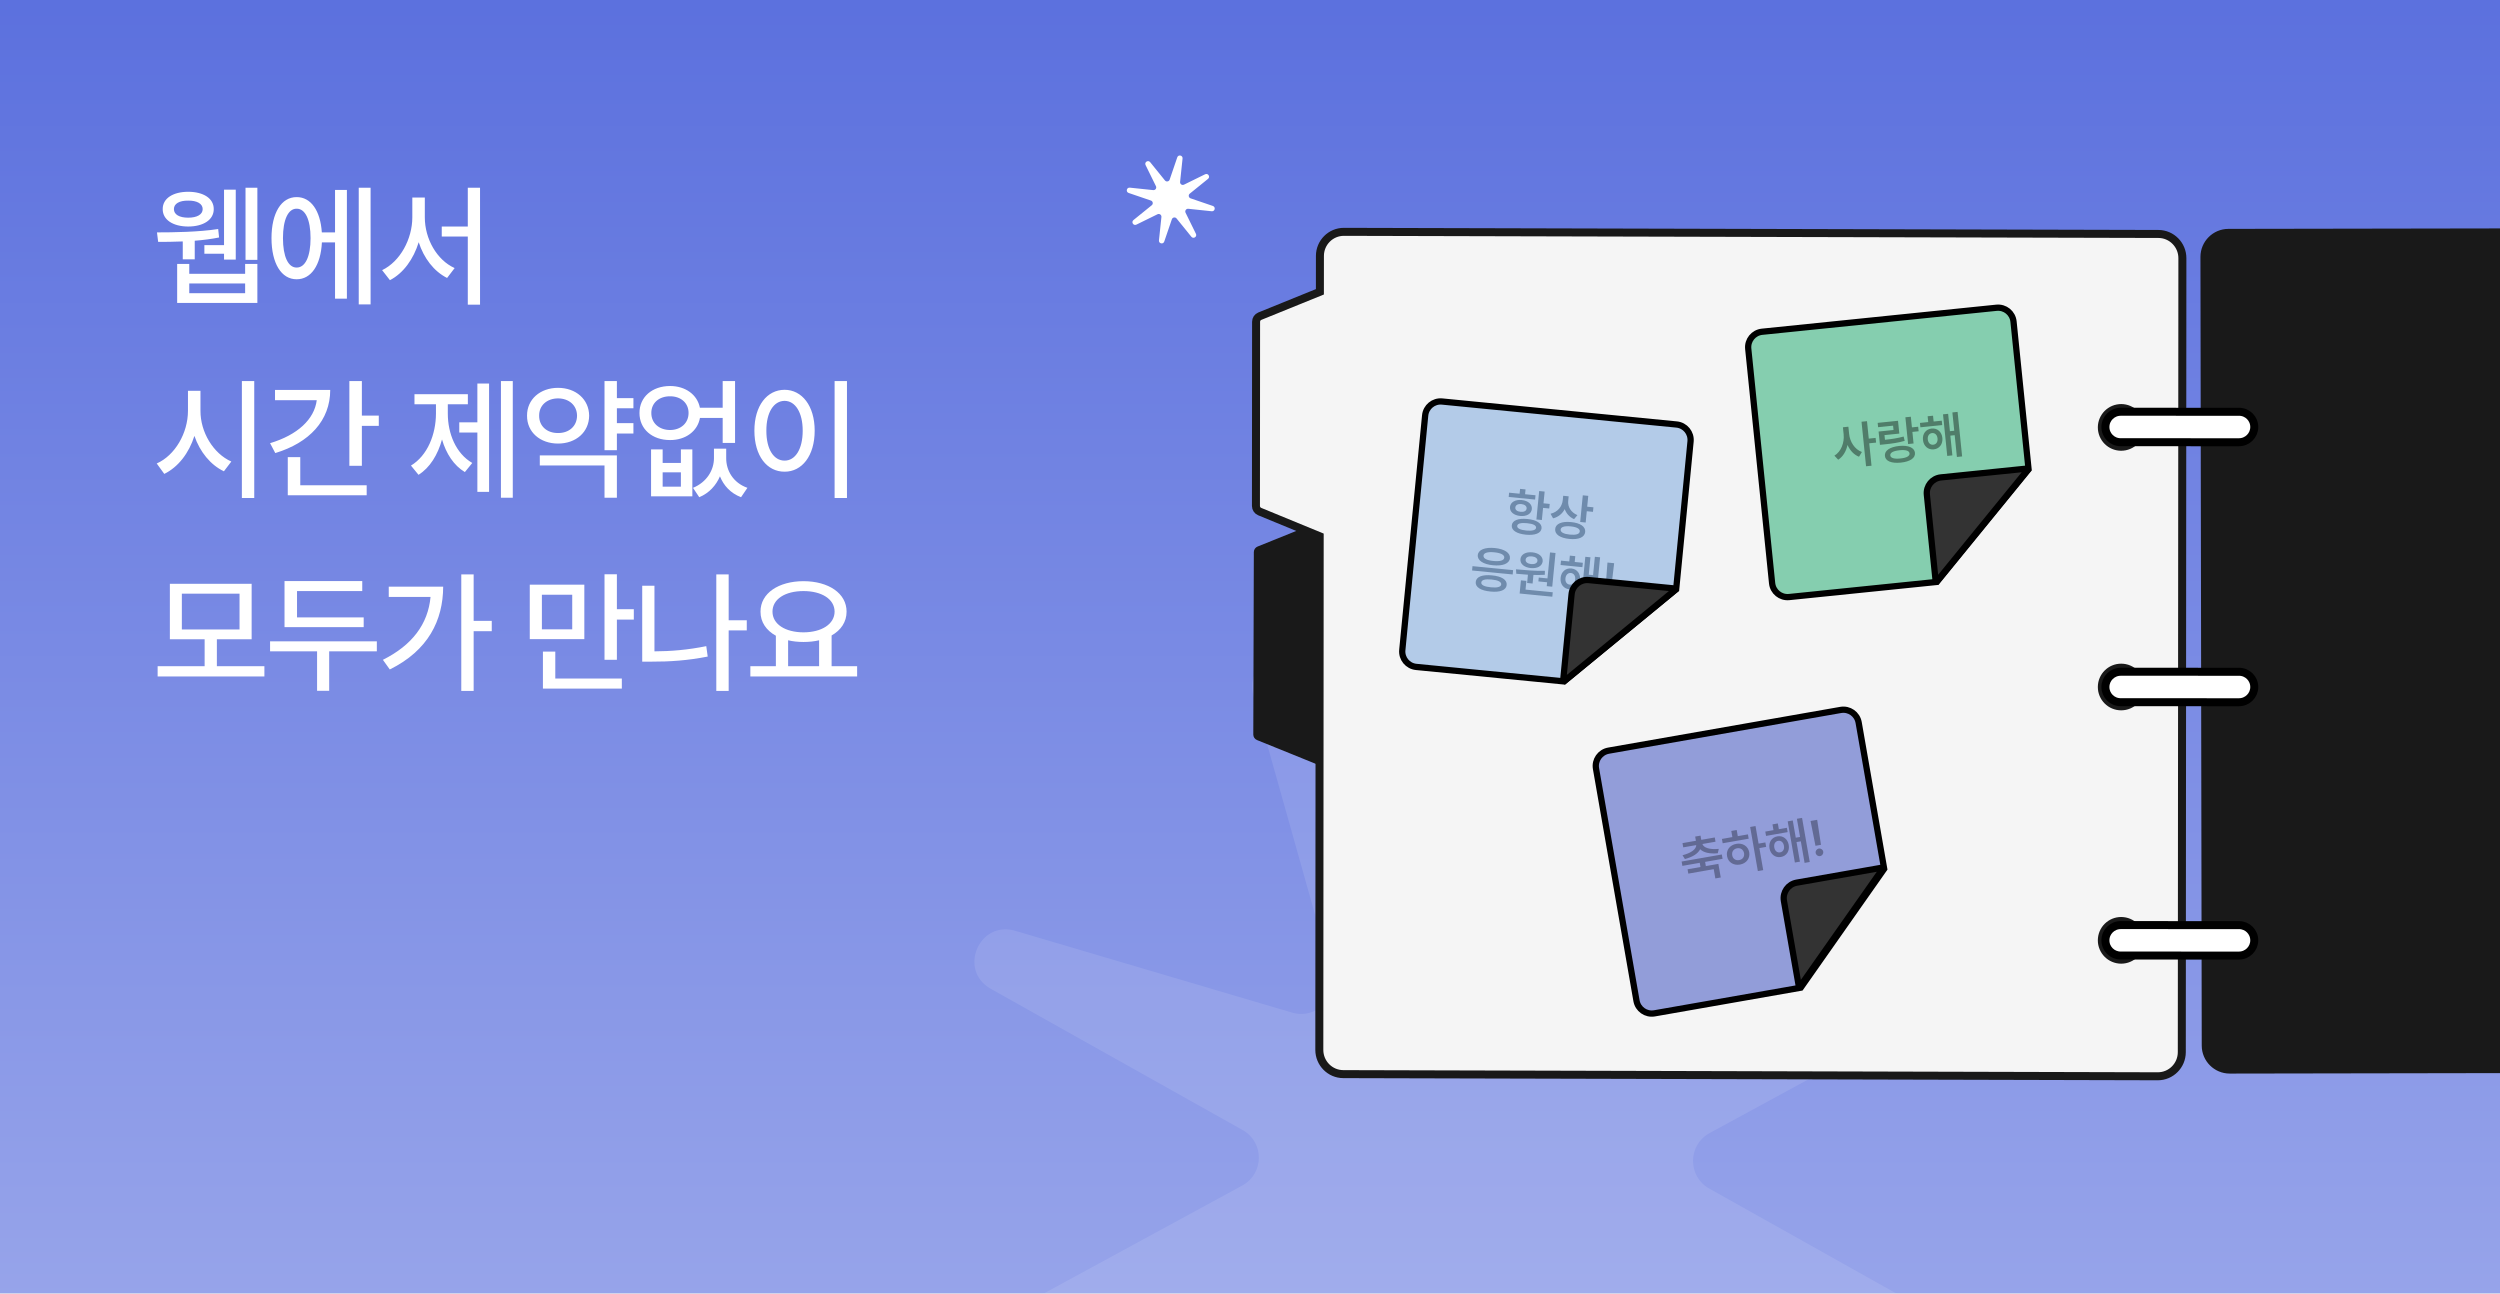
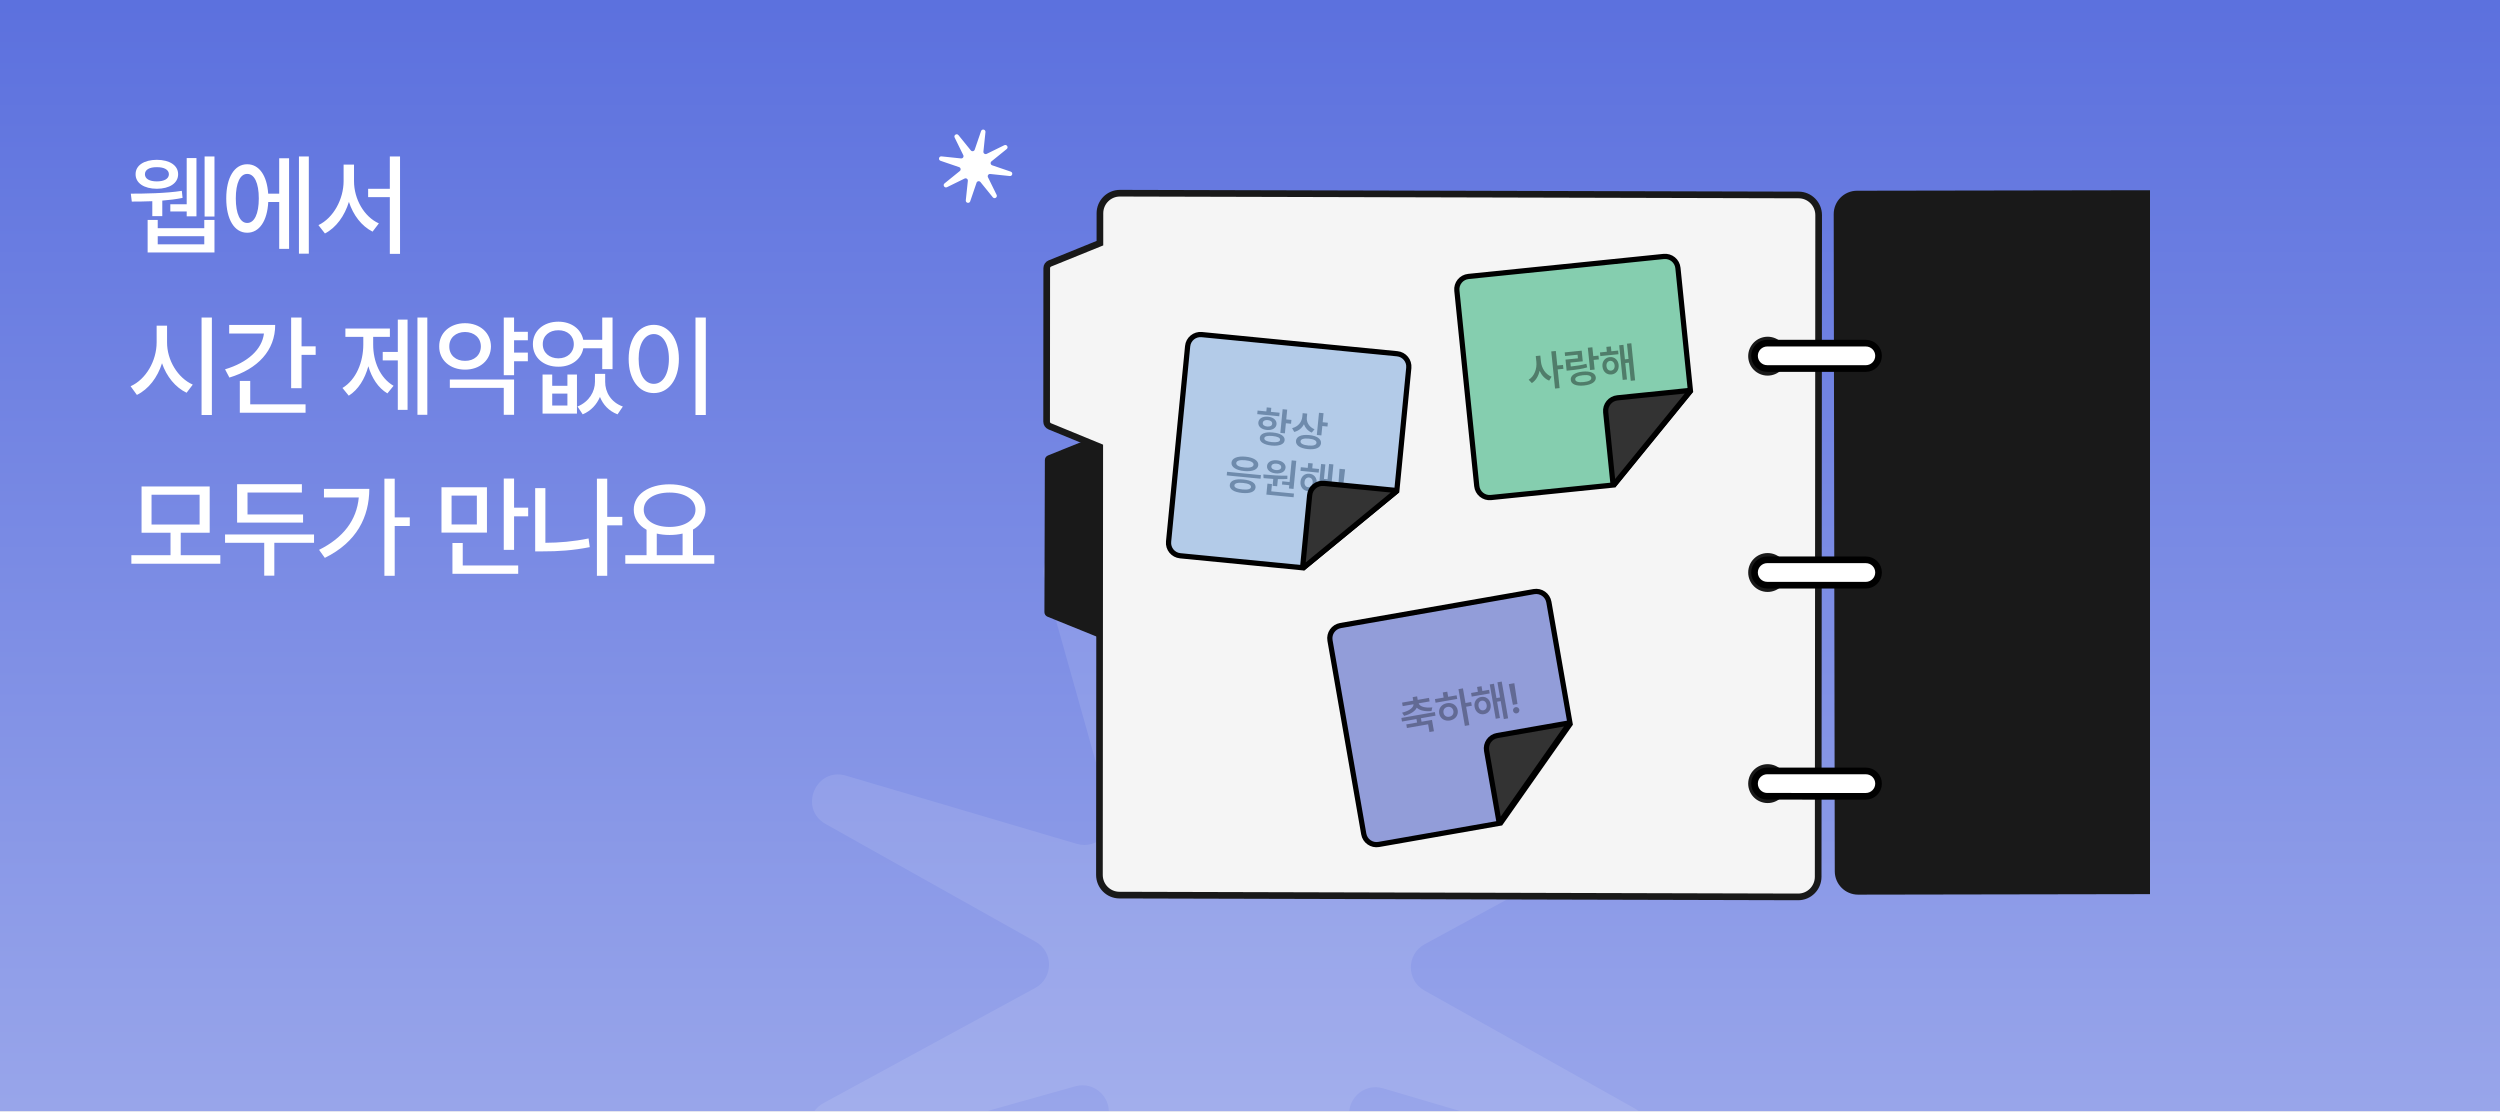
- <svg xmlns="http://www.w3.org/2000/svg" width="375" height="194" viewBox="0 0 375 194" fill="none">
+ <svg xmlns="http://www.w3.org/2000/svg" width="450" height="200" viewBox="0 0 450 200" fill="none">
  <g clip-path="url(#clip0_5367_2380)">
-     <mask id="mask0_5367_2380" style="mask-type:alpha" maskUnits="userSpaceOnUse" x="0" y="0" width="375" height="201">
-       <rect width="375" height="201" fill="#DDDDDD" />
+     <mask id="mask0_5367_2380" style="mask-type:alpha" maskUnits="userSpaceOnUse" x="0" y="0" width="450" height="207">
+       <rect width="450" height="207" fill="#DDDDDD" />
    </mask>
    <g mask="url(#mask0_5367_2380)">
-       <rect x="-5" y="-5" width="386" height="260" fill="url(#paint0_linear_5367_2380)" />
+       <rect x="-5" y="-5" width="461" height="260" fill="url(#paint0_linear_5367_2380)" />
    </g>
-     <rect x="-82" y="-23" width="517" height="393" rx="6" fill="url(#paint1_linear_5367_2380)" />
+     <rect x="-82" y="-23" width="592" height="393" rx="6" fill="url(#paint1_linear_5367_2380)" />
    <path opacity="0.1" d="M246.968 101.119C249.738 96.181 257.271 99.359 255.667 104.788L243.391 146.337C242.332 149.921 245.636 153.268 249.234 152.255L290.938 140.521C296.388 138.987 299.468 146.561 294.494 149.266L256.435 169.965C253.152 171.751 253.121 176.454 256.381 178.282L294.168 199.473C299.106 202.243 295.929 209.776 290.499 208.172L248.95 195.897C245.366 194.838 242.019 198.141 243.032 201.739L254.766 243.443C256.3 248.893 248.726 251.973 246.021 247L225.322 208.94C223.536 205.657 218.833 205.626 217.005 208.886L195.814 246.673C193.044 251.612 185.511 248.434 187.115 243.004L199.39 201.455C200.449 197.871 197.146 194.524 193.548 195.537L151.844 207.271C146.394 208.805 143.314 201.231 148.287 198.526L186.347 177.827C189.63 176.041 189.661 171.339 186.401 169.511L148.614 148.319C143.675 145.549 146.853 138.016 152.283 139.62L193.832 151.896C197.416 152.955 200.763 149.651 199.75 146.053L188.016 104.349C186.482 98.899 194.056 95.819 196.761 100.793L217.46 138.852C219.246 142.135 223.948 142.166 225.777 138.906L246.968 101.119Z" fill="white" />
    <path d="M176.589 23.601C176.746 23.139 177.435 23.291 177.384 23.776L177.014 27.287C176.98 27.607 177.312 27.839 177.602 27.697L180.77 26.141C181.208 25.926 181.587 26.52 181.208 26.827L178.464 29.047C178.214 29.25 178.285 29.649 178.59 29.753L181.93 30.893C182.392 31.051 182.24 31.739 181.755 31.688L178.245 31.318C177.924 31.284 177.692 31.617 177.834 31.906L179.39 35.074C179.605 35.512 179.011 35.892 178.704 35.512L176.484 32.769C176.281 32.518 175.882 32.589 175.778 32.894L174.638 36.234C174.481 36.696 173.792 36.545 173.843 36.059L174.213 32.549C174.247 32.229 173.914 31.997 173.625 32.139L170.457 33.695C170.019 33.91 169.64 33.316 170.019 33.009L172.763 30.788C173.013 30.586 172.942 30.186 172.637 30.082L169.297 28.943C168.835 28.785 168.987 28.096 169.472 28.148L172.982 28.517C173.303 28.551 173.535 28.219 173.393 27.93L171.837 24.762C171.621 24.324 172.216 23.944 172.523 24.324L174.743 27.067C174.946 27.317 175.345 27.247 175.449 26.942L176.589 23.601Z" fill="white" />
    <path d="M38.605 28.16V38.98H36.828V28.16H38.605ZM23.547 34.859C25.92 34.859 29.826 34.81 32.727 34.352L32.863 35.621C31.721 35.855 30.461 36.012 29.211 36.109V38.902H27.414V36.217C26.037 36.275 24.748 36.285 23.723 36.285L23.547 34.859ZM24.406 31.363C24.396 29.762 25.939 28.775 28.234 28.766C30.52 28.775 32.072 29.762 32.062 31.363C32.072 32.965 30.52 33.971 28.234 33.98C25.939 33.971 24.396 32.965 24.406 31.363ZM26.086 31.363C26.086 32.184 26.906 32.652 28.234 32.652C29.543 32.652 30.402 32.184 30.402 31.363C30.402 30.553 29.543 30.074 28.234 30.094C26.906 30.074 26.086 30.553 26.086 31.363ZM26.574 45.445V39.586H28.391V41.07H36.77V39.586H38.605V45.445H26.574ZM28.391 43.98H36.77V42.516H28.391V43.98ZM30.656 38.062V36.773H33.605V28.453H35.363V38.941H33.605V38.062H30.656ZM55.588 28.16V45.66H53.811V28.16H55.588ZM40.725 35.719C40.725 31.93 42.209 29.557 44.495 29.566C46.623 29.557 48.059 31.578 48.274 34.859H50.256V28.492H52.034V44.801H50.256V36.363H48.284C48.118 39.781 46.663 41.9 44.495 41.891C42.209 41.9 40.725 39.518 40.725 35.719ZM42.444 35.719C42.444 38.502 43.235 40.143 44.495 40.133C45.784 40.143 46.584 38.502 46.584 35.719C46.584 32.926 45.784 31.295 44.495 31.305C43.235 31.295 42.444 32.926 42.444 35.719ZM63.723 32.613C63.723 35.816 65.52 39.01 68.196 40.211L67.063 41.695C65.081 40.699 63.577 38.727 62.806 36.334C62.034 38.853 60.511 40.982 58.489 42.027L57.317 40.523C60.032 39.225 61.839 35.855 61.848 32.613V29.625H63.723V32.613ZM66.263 35.484V33.98H70.169V28.16H72.005V45.699H70.169V35.484H66.263ZM30.07 61.613C30.051 64.807 31.984 68.029 34.699 69.231L33.586 70.695C31.574 69.738 29.982 67.775 29.162 65.383C28.352 67.951 26.74 70.061 24.641 71.086L23.508 69.523C26.262 68.303 28.195 64.953 28.195 61.613V58.625H30.07V61.613ZM36.281 74.699V57.16H38.137V74.699H36.281ZM54.28 57.16V62.336H56.819V63.879H54.28V69.875H52.405V57.16H54.28ZM40.51 66.477C44.612 65.246 47.151 62.912 47.512 60.031H41.252V58.488H49.534C49.534 63.078 46.409 66.408 41.291 67.961L40.51 66.477ZM43.166 74.289V68.566H45.041V72.785H55.002V74.289H43.166ZM76.917 57.16V74.66H75.14V57.16H76.917ZM61.644 69.836C64.124 68.342 65.384 65.158 65.394 62.043V60.637H62.171V59.133H70.179V60.637H67.171V62.043C67.171 65.031 68.382 68.029 70.843 69.445L69.73 70.812C68.06 69.816 66.917 68.029 66.302 65.92C65.677 68.205 64.486 70.158 62.777 71.223L61.644 69.836ZM68.89 64.875V63.352H71.605V57.531H73.362V73.781H71.605V64.875H68.89ZM95.013 59.719V61.242H92.533V63.469H95.013V65.031H92.533V67.531H90.677V57.16H92.533V59.719H95.013ZM79.056 62.355C79.037 59.904 81.029 58.176 83.705 58.176C86.39 58.176 88.353 59.904 88.373 62.355C88.353 64.826 86.39 66.535 83.705 66.535C81.029 66.535 79.037 64.826 79.056 62.355ZM80.873 62.355C80.853 63.928 82.064 64.973 83.705 64.953C85.345 64.973 86.546 63.928 86.556 62.355C86.546 60.793 85.345 59.768 83.705 59.758C82.064 59.768 80.853 60.793 80.873 62.355ZM80.97 69.816V68.312H92.533V74.66H90.677V69.816H80.97ZM99.398 67.414V69.445H102.133V67.414H103.852V74.445H97.66V67.414H99.398ZM95.922 61.945C95.912 59.553 97.836 57.902 100.512 57.902C102.816 57.902 104.604 59.201 104.984 61.164H108.402V57.16H110.258V66.438H108.402V62.688H104.994C104.633 64.689 102.836 66.018 100.512 66.008C97.836 66.018 95.912 64.357 95.922 61.945ZM97.699 61.945C97.689 63.459 98.861 64.494 100.512 64.504C102.133 64.494 103.285 63.459 103.285 61.945C103.285 60.451 102.133 59.435 100.512 59.445C98.861 59.435 97.689 60.451 97.699 61.945ZM99.398 73H102.133V70.852H99.398V73ZM103.949 73.176C106.059 72.307 107.094 70.471 107.094 68.723V67.297H108.93V68.723C108.92 70.559 109.955 72.414 112.113 73.176L111.156 74.582C109.574 73.977 108.549 72.834 107.992 71.447C107.416 72.795 106.391 73.957 104.887 74.582L103.949 73.176ZM127.045 57.16V74.699H125.19V57.16H127.045ZM113.159 64.602C113.159 60.861 115.043 58.478 117.69 58.469C120.287 58.478 122.202 60.861 122.202 64.602C122.202 68.381 120.287 70.764 117.69 70.754C115.043 70.764 113.159 68.381 113.159 64.602ZM114.955 64.602C114.946 67.385 116.059 69.094 117.69 69.094C119.291 69.094 120.405 67.385 120.405 64.602C120.405 61.857 119.291 60.139 117.69 60.129C116.059 60.139 114.946 61.857 114.955 64.602ZM39.66 99.93V101.473H23.645V99.93H30.695V95.887H25.48V87.566H37.746V95.887H32.531V99.93H39.66ZM27.277 94.422H35.93V89.051H27.277V94.422ZM54.553 92.606V94.07H42.678V87.156H54.338V88.66H44.553V92.606H54.553ZM40.51 97.703V96.199H56.526V97.703H49.377V103.621H47.561V97.703H40.51ZM71.048 86.16V93.133H73.763V94.676H71.048V103.641H69.192V86.16H71.048ZM57.434 98.973C61.819 96.785 64.202 93.621 64.583 89.539H58.313V87.996H66.477C66.458 93.055 64.231 97.576 58.469 100.418L57.434 98.973ZM87.65 87.703V95.867H79.466V87.703H87.65ZM81.283 94.402H85.834V89.207H81.283V94.402ZM81.439 103.289V97.742H83.294V101.785H93.275V103.289H81.439ZM90.677 98.973V86.141H92.533V91.375H95.072V92.938H92.533V98.973H90.677ZM112.016 93.035V94.559H109.301V103.641H107.445V86.16H109.301V93.035H112.016ZM96.332 99.246V87.859H98.168V97.703C100.609 97.693 103.158 97.488 105.941 96.922L106.156 98.484C103.158 99.08 100.404 99.256 97.777 99.246H96.332ZM128.569 99.93V101.473H112.553V99.93H116.381V95.359C114.946 94.568 114.067 93.318 114.077 91.746C114.067 88.992 116.772 87.186 120.522 87.176C124.282 87.186 126.987 88.992 126.987 91.746C126.987 93.289 126.147 94.529 124.741 95.32V99.93H128.569ZM115.873 91.746C115.873 93.621 117.778 94.842 120.522 94.852C123.246 94.842 125.18 93.621 125.19 91.746C125.18 89.861 123.246 88.66 120.522 88.66C117.778 88.66 115.873 89.861 115.873 91.746ZM118.217 99.93H122.866V96.043C122.153 96.209 121.362 96.297 120.522 96.297C119.702 96.297 118.92 96.209 118.217 96.043V99.93Z" fill="white" />
-     <mask id="mask1_5367_2380" style="mask-type:alpha" maskUnits="userSpaceOnUse" x="170" y="-32" width="217" height="214">
-       <rect x="-0.6" y="0.6" width="215.8" height="212.8" rx="3.204" transform="matrix(-1 0 0 1 385.8 -32)" fill="url(#paint2_linear_5367_2380)" stroke="#191919" stroke-width="1.2" />
+     <mask id="mask1_5367_2380" style="mask-type:alpha" maskUnits="userSpaceOnUse" x="170" y="-32" width="292" height="220">
+       <rect x="-0.6" y="0.6" width="290.8" height="218.8" rx="3.204" transform="matrix(-1 0 0 1 385.8 -32)" fill="url(#paint2_linear_5367_2380)" stroke="#191919" stroke-width="1.2" />
    </mask>
    <g mask="url(#mask1_5367_2380)">
      <path fill-rule="evenodd" clip-rule="evenodd" d="M334.259 34.932C332.273 34.938 330.665 36.552 330.667 38.538L330.86 156.842C330.865 158.83 332.478 160.439 334.463 160.437L456.627 160.224C458.612 160.222 460.221 158.604 460.219 156.618L460.096 80.085L469.094 76.415C469.432 76.275 469.653 75.947 469.653 75.58L469.608 48.133C469.608 47.766 469.386 47.435 469.046 47.3L460.034 43.66L460.025 38.317C460.024 36.331 458.408 34.721 456.422 34.723L334.259 34.932Z" fill="#191919" stroke="#191919" stroke-width="1.2" stroke-miterlimit="10" />
    </g>
    <path d="M199.189 79.055C199.19 78.419 198.546 77.982 197.951 78.224L188.639 81.981C188.298 82.116 188.076 82.446 188.075 82.812L187.994 110.177C187.993 110.543 188.214 110.87 188.552 111.008L197.841 114.769C198.433 115.007 199.08 114.574 199.084 113.937L199.189 79.055Z" fill="#191919" />
    <path fill-rule="evenodd" clip-rule="evenodd" d="M323.763 35.094C325.749 35.102 327.358 36.728 327.358 38.728L327.27 157.826C327.266 159.827 325.655 161.445 323.669 161.442L201.494 161.119C199.509 161.116 197.899 159.485 197.898 157.485L197.954 80.439L188.952 76.736C188.614 76.595 188.392 76.265 188.392 75.895L188.413 48.264C188.413 47.894 188.634 47.562 188.975 47.426L197.984 43.77L197.988 38.391C197.987 36.391 199.603 34.772 201.588 34.776L323.763 35.094Z" fill="#F5F5F5" stroke="#191919" stroke-width="1.2" stroke-miterlimit="10" />
    <path d="M318.848 67.546C316.952 67.919 315.113 66.684 314.742 64.787C314.37 62.89 315.607 61.049 317.503 60.676C319.4 60.303 321.239 61.538 321.61 63.435C321.981 65.332 320.745 67.172 318.848 67.546Z" fill="#191919" />
    <path d="M318.17 106.55C316.237 106.547 314.672 104.977 314.676 103.044C314.679 101.111 316.249 99.547 318.182 99.55C320.115 99.553 321.679 101.123 321.676 103.056C321.672 104.989 320.103 106.554 318.17 106.55Z" fill="#191919" />
    <path d="M317.826 144.533C315.903 144.338 314.5 142.622 314.693 140.699C314.887 138.775 316.602 137.374 318.526 137.568C320.449 137.762 321.851 139.479 321.658 141.402C321.465 143.325 319.749 144.727 317.826 144.533Z" fill="#191919" />
    <path d="M336.911 67.546C335.014 67.919 333.176 66.684 332.804 64.787C332.433 62.89 333.669 61.049 335.566 60.676C337.463 60.303 339.301 61.538 339.672 63.435C340.044 65.332 338.807 67.172 336.911 67.546Z" fill="#191919" />
    <path d="M336.488 105.994C334.555 105.991 332.991 104.421 332.994 102.488C332.997 100.555 334.567 98.991 336.5 98.994C338.433 98.997 339.997 100.567 339.994 102.5C339.991 104.433 338.421 105.997 336.488 105.994Z" fill="#191919" />
    <path d="M335.818 144.613C333.895 144.419 332.492 142.702 332.686 140.779C332.879 138.856 334.595 137.454 336.518 137.648C338.441 137.843 339.843 139.559 339.65 141.482C339.457 143.406 337.741 144.807 335.818 144.613Z" fill="#191919" />
    <path d="M335.855 61.767L318.112 61.763C316.843 61.763 315.812 62.786 315.812 64.049C315.808 65.312 316.832 66.336 318.1 66.332L335.839 66.337C337.108 66.338 338.14 65.314 338.14 64.052C338.144 62.788 337.12 61.768 335.855 61.767Z" fill="white" stroke="black" stroke-width="1.2" stroke-miterlimit="10" />
    <path d="M335.851 138.768L318.112 138.763C316.843 138.763 315.812 139.786 315.812 141.049C315.808 142.312 316.832 143.336 318.1 143.333L335.839 143.337C337.108 143.337 338.14 142.314 338.14 141.052C338.144 139.788 337.12 138.768 335.851 138.768Z" fill="white" stroke="black" stroke-width="1.2" stroke-miterlimit="10" />
    <path d="M335.851 100.766L318.112 100.763C316.843 100.763 315.812 101.786 315.811 103.048C315.807 104.311 316.832 105.334 318.1 105.33L335.839 105.337C337.108 105.337 338.14 104.315 338.14 103.053C338.144 101.79 337.12 100.766 335.851 100.766Z" fill="white" stroke="black" stroke-width="1.2" stroke-miterlimit="10" />
    <path d="M302.028 48.241C301.897 46.962 300.756 46.032 299.476 46.163L264.316 49.763C263.036 49.894 262.106 51.036 262.236 52.316L265.816 87.478C265.946 88.758 267.088 89.688 268.368 89.557L290.53 87.288L304.285 70.406L302.028 48.241Z" fill="#85CEAF" stroke="black" stroke-width="0.938" stroke-miterlimit="10" />
    <path d="M304.33 70.259L291.139 71.61C289.84 71.743 288.896 72.902 289.028 74.201L290.371 87.392L304.33 70.259Z" fill="#333333" stroke="black" stroke-width="0.938" stroke-miterlimit="10" stroke-linecap="square" stroke-linejoin="bevel" />
    <path opacity="0.6" d="M277.366 65.071C277.48 66.265 278.202 67.408 279.287 67.801L278.851 68.511C278.09 68.219 277.497 67.566 277.126 66.746C276.927 67.684 276.456 68.494 275.731 68.957L275.161 68.351C276.185 67.731 276.668 66.389 276.546 65.155L276.437 64.09L277.258 64.006L277.366 65.071ZM279.908 69.941L279.228 63.259L280.048 63.175L280.315 65.792L281.342 65.687L281.413 66.389L280.386 66.494L280.728 69.857L279.908 69.941ZM286.626 62.509L286.789 64.106L287.727 64.01L287.797 64.69L286.858 64.786L287.035 66.522L286.215 66.606L285.806 62.593L286.626 62.509ZM281.716 64.08L281.65 63.43L284.702 63.117L284.898 65.039L282.673 65.266L282.745 65.969C283.874 65.846 284.654 65.725 285.547 65.48L285.703 66.129C284.727 66.412 283.859 66.538 282.54 66.669L281.993 66.725L281.789 64.73L284.029 64.5L283.963 63.85L281.716 64.08ZM282.737 68.389C282.653 67.602 283.47 67.041 284.87 66.894C286.249 66.756 287.161 67.141 287.245 67.927C287.321 68.711 286.502 69.251 285.124 69.392C283.724 69.535 282.813 69.173 282.737 68.389ZM283.543 68.306C283.58 68.706 284.126 68.87 285.061 68.771C285.981 68.68 286.473 68.41 286.432 68.011C286.391 67.608 285.855 67.442 284.935 67.537C284 67.632 283.498 67.904 283.543 68.306ZM291.264 63.102L291.331 63.76L288.057 64.095L287.99 63.438L289.232 63.31L289.143 62.438L289.956 62.355L290.045 63.227L291.264 63.102ZM288.444 65.983C288.344 65.074 288.895 64.364 289.741 64.281C290.591 64.191 291.263 64.775 291.355 65.684C291.45 66.612 290.91 67.321 290.06 67.408C289.214 67.494 288.531 66.911 288.444 65.983ZM289.168 65.908C289.219 66.448 289.556 66.754 289.988 66.706C290.417 66.665 290.686 66.298 290.631 65.758C290.578 65.234 290.239 64.917 289.811 64.961C289.378 65.006 289.111 65.384 289.168 65.908ZM292.086 68.388L291.451 62.15L292.22 62.071L292.485 64.68L293.136 64.613L292.856 61.864L293.639 61.784L294.319 68.465L293.536 68.545L293.203 65.279L292.553 65.345L292.855 68.309L292.086 68.388Z" fill="#2D473C" />
    <path d="M253.583 66.219C253.708 64.939 252.773 63.801 251.492 63.675L216.317 60.227C215.037 60.102 213.899 61.037 213.774 62.317L210.345 97.495C210.22 98.775 211.156 99.913 212.436 100.038L234.608 102.212L251.422 88.394L253.583 66.219Z" fill="#B3CBE8" stroke="black" stroke-width="0.938" stroke-miterlimit="10" />
    <path opacity="0.6" d="M231.696 73.737L231.525 75.496L232.456 75.588L232.389 76.275L231.458 76.184L231.28 78.003L230.46 77.922L230.875 73.656L231.696 73.737ZM226.303 74.544L226.365 73.901L227.94 74.055L228.011 73.331L228.832 73.411L228.761 74.136L230.328 74.289L230.266 74.933L226.303 74.544ZM226.5 76.042C226.57 75.325 227.282 74.913 228.258 75.005C229.223 75.103 229.842 75.645 229.776 76.363C229.702 77.079 228.991 77.487 228.026 77.393C227.05 77.297 226.43 76.759 226.5 76.042ZM226.768 78.808C226.833 78.064 227.73 77.711 229.116 77.851C230.488 77.981 231.306 78.502 231.234 79.245C231.162 79.981 230.258 80.336 228.887 80.202C227.5 80.066 226.689 79.542 226.768 78.808ZM227.299 76.12C227.26 76.482 227.579 76.726 228.086 76.772C228.592 76.825 228.957 76.648 228.992 76.286C229.028 75.916 228.706 75.661 228.199 75.611C227.693 75.561 227.331 75.75 227.299 76.12ZM227.582 78.887C227.543 79.242 228.034 79.491 228.947 79.581C229.849 79.669 230.375 79.519 230.413 79.165C230.445 78.798 229.956 78.567 229.054 78.479C228.141 78.39 227.614 78.521 227.582 78.887ZM235.23 75.158C235.148 75.997 235.614 76.845 236.614 77.271L236.108 77.871C235.411 77.557 234.941 77.018 234.709 76.368C234.351 77.05 233.757 77.555 232.962 77.75L232.581 77.063C233.693 76.795 234.32 75.957 234.416 75.003L234.478 74.368L235.299 74.448L235.23 75.158ZM233.277 79.348C233.354 78.557 234.268 78.172 235.662 78.313C237.045 78.445 237.853 78.998 237.779 79.789C237.697 80.599 236.798 80.977 235.415 80.841C234.021 80.705 233.198 80.158 233.277 79.348ZM234.097 79.428C234.057 79.843 234.562 80.101 235.479 80.191C236.392 80.28 236.926 80.124 236.966 79.71C237.004 79.318 236.512 79.046 235.599 78.956C234.682 78.866 234.136 79.037 234.097 79.428ZM237.029 78.297L237.419 74.297L238.239 74.378L238.081 76.004L239.013 76.096L238.946 76.776L238.015 76.685L237.85 78.378L237.029 78.297ZM226.965 85.519L226.902 86.169L220.81 85.572L220.873 84.922L226.965 85.519ZM221.669 83.26C221.747 82.462 222.742 82.059 224.206 82.203C225.673 82.346 226.564 82.934 226.49 83.733C226.407 84.542 225.421 84.934 223.954 84.79C222.49 84.647 221.59 84.07 221.669 83.26ZM221.359 87.291C221.435 86.507 222.346 86.159 223.806 86.306C225.244 86.444 226.075 86.962 226.002 87.746C225.922 88.525 225.007 88.876 223.57 88.731C222.109 88.592 221.283 88.071 221.359 87.291ZM222.527 83.344C222.478 83.772 223.04 84.055 224.016 84.147C224.992 84.246 225.598 84.078 225.64 83.649C225.681 83.224 225.119 82.942 224.143 82.846C223.167 82.75 222.561 82.918 222.527 83.344ZM222.194 87.373C222.153 87.753 222.659 88.004 223.632 88.096C224.589 88.193 225.137 88.045 225.181 87.665C225.212 87.273 224.703 87.021 223.745 86.927C222.773 86.832 222.229 86.98 222.194 87.373ZM233.329 82.947L232.836 88.005L232.008 87.924L232.065 87.339L230.757 87.211L230.813 86.634L232.121 86.763L232.501 82.866L233.329 82.947ZM227.403 85.397C228.634 85.51 230.295 85.662 231.733 85.62L231.719 86.216C231.16 86.254 230.584 86.257 230.015 86.243L229.89 87.529L229.069 87.449L229.19 86.207C228.563 86.171 227.967 86.117 227.442 86.065L227.403 85.397ZM228.066 83.872C228.135 83.166 228.862 82.752 229.852 82.853C230.825 82.944 231.462 83.492 231.401 84.199C231.324 84.915 230.595 85.303 229.623 85.212C228.632 85.111 227.996 84.589 228.066 83.872ZM227.945 89.026L228.137 87.052L228.958 87.132L228.83 88.441L232.912 88.841L232.847 89.506L227.945 89.026ZM228.843 83.948C228.807 84.311 229.145 84.556 229.681 84.613C230.192 84.659 230.578 84.484 230.617 84.122C230.649 83.759 230.304 83.505 229.793 83.459C229.258 83.403 228.878 83.586 228.843 83.948ZM237.426 84.416L237.362 85.074L234.086 84.753L234.15 84.095L235.392 84.217L235.477 83.344L236.291 83.424L236.206 84.296L237.426 84.416ZM234.093 86.68C234.174 85.769 234.854 85.183 235.7 85.27C236.551 85.349 237.094 86.055 237.006 86.965C236.915 87.893 236.246 88.481 235.396 88.397C234.549 88.314 233.995 87.607 234.093 86.68ZM234.817 86.751C234.761 87.29 235.031 87.656 235.464 87.695C235.893 87.74 236.228 87.434 236.281 86.894C236.332 86.369 236.063 85.992 235.634 85.95C235.202 85.907 234.865 86.225 234.817 86.751ZM237.189 89.76L237.797 83.519L238.566 83.594L238.311 86.205L238.962 86.268L239.23 83.518L240.014 83.595L239.362 90.279L238.579 90.202L238.897 86.934L238.246 86.87L237.958 89.835L237.189 89.76ZM242.122 84.48L241.672 88.251L240.837 88.169L241.116 84.382L242.122 84.48ZM240.579 89.211C240.605 88.9 240.893 88.671 241.211 88.698C241.517 88.732 241.755 89.013 241.725 89.323C241.694 89.641 241.406 89.874 241.099 89.844C240.781 89.813 240.544 89.529 240.579 89.211Z" fill="#416084" />
    <path d="M251.503 88.3L238.316 87.008C237.018 86.881 235.864 87.829 235.738 89.127L234.452 102.315L251.503 88.3Z" fill="#333333" stroke="black" stroke-width="0.938" stroke-miterlimit="10" stroke-linecap="square" stroke-linejoin="bevel" />
    <path d="M278.798 108.381C278.577 107.114 277.372 106.268 276.105 106.49L241.293 112.598C240.026 112.82 239.179 114.026 239.4 115.293L245.474 150.112C245.695 151.379 246.9 152.225 248.167 152.003L270.11 148.153L282.627 130.329L278.798 108.381Z" fill="#929DD9" stroke="black" stroke-width="0.938" stroke-miterlimit="10" />
    <path d="M282.551 130.109L269.506 132.398C268.222 132.623 267.363 133.846 267.587 135.13L269.863 148.177L282.551 130.109Z" fill="#333333" stroke="black" stroke-width="0.938" stroke-miterlimit="10" stroke-linecap="square" stroke-linejoin="bevel" />
    <path opacity="0.6" d="M258.273 128.172L258.387 128.823L255.767 129.283L255.877 129.912L257.757 129.582L258.113 131.624L257.301 131.767L257.059 130.376L253.246 131.045L253.133 130.393L255.072 130.053L254.962 129.424L252.357 129.881L252.244 129.229L258.273 128.172ZM252.373 128.286C253.741 127.937 254.441 127.343 254.434 126.764L252.484 127.106L252.373 126.469L254.385 126.116L254.276 125.486L255.08 125.345L255.19 125.975L257.217 125.619L257.328 126.256L255.36 126.601C255.546 127.149 256.405 127.47 257.817 127.332L257.668 127.991C256.47 128.103 255.532 127.891 255.021 127.385C254.705 128.036 253.894 128.555 252.737 128.856L252.373 128.286ZM263.328 123.906L263.788 126.541L264.805 126.363L264.922 127.036L263.905 127.214L264.482 130.522L263.677 130.664L262.523 124.047L263.328 123.906ZM258.402 126.49L258.288 125.839L259.854 125.564L259.694 124.642L260.506 124.499L260.667 125.422L262.189 125.155L262.302 125.806L258.402 126.49ZM259.057 128.427C258.89 127.513 259.487 126.741 260.453 126.575C261.404 126.405 262.223 126.929 262.386 127.843C262.541 128.755 261.947 129.519 260.996 129.686C260.03 129.855 259.208 129.339 259.057 128.427ZM259.832 128.291C259.922 128.829 260.359 129.107 260.878 129.012C261.387 128.927 261.697 128.518 261.61 127.979C261.509 127.442 261.078 127.152 260.569 127.241C260.05 127.332 259.735 127.753 259.832 128.291ZM268.034 124.167L268.148 124.818L264.906 125.387L264.793 124.736L266.022 124.52L265.871 123.656L266.676 123.515L266.827 124.379L268.034 124.167ZM265.426 127.242C265.262 126.343 265.761 125.595 266.599 125.452C267.44 125.301 268.152 125.836 268.309 126.736C268.469 127.655 267.981 128.4 267.139 128.548C266.301 128.695 265.579 128.162 265.426 127.242ZM266.143 127.116C266.232 127.651 266.591 127.931 267.018 127.853C267.443 127.782 267.685 127.396 267.592 126.862C267.501 126.342 267.141 126.051 266.717 126.125C266.289 126.2 266.049 126.597 266.143 127.116ZM269.23 129.38L268.153 123.203L268.914 123.07L269.364 125.653L270.008 125.541L269.534 122.818L270.309 122.682L271.463 129.298L270.687 129.434L270.123 126.199L269.479 126.312L269.991 129.247L269.23 129.38ZM272.577 122.971L273.148 126.725L272.321 126.87L271.581 123.145L272.577 122.971ZM272.35 127.943C272.293 127.636 272.509 127.338 272.823 127.28C273.127 127.23 273.431 127.437 273.484 127.744C273.539 128.059 273.324 128.361 273.021 128.414C272.706 128.469 272.402 128.258 272.35 127.943Z" fill="#434866" />
  </g>
  <defs>
    <linearGradient id="paint0_linear_5367_2380" x1="188" y1="-38.657" x2="188" y2="367.586" gradientUnits="userSpaceOnUse">
      <stop stop-color="#FA6030" />
      <stop offset="1" stop-color="white" />
    </linearGradient>
    <linearGradient id="paint1_linear_5367_2380" x1="176.5" y1="-32.338" x2="176.5" y2="540.178" gradientUnits="userSpaceOnUse">
      <stop stop-color="#5268DC" />
      <stop offset="1" stop-color="white" />
    </linearGradient>
    <linearGradient id="paint2_linear_5367_2380" x1="108.5" y1="-5.085" x2="108.5" y2="306.667" gradientUnits="userSpaceOnUse">
      <stop stop-color="#F28A8A" />
      <stop offset="1" stop-color="white" />
    </linearGradient>
    <clipPath id="clip0_5367_2380">
-       <rect width="375" height="194" fill="white" />
+       <rect width="450" height="200" fill="white" />
    </clipPath>
  </defs>
</svg>
